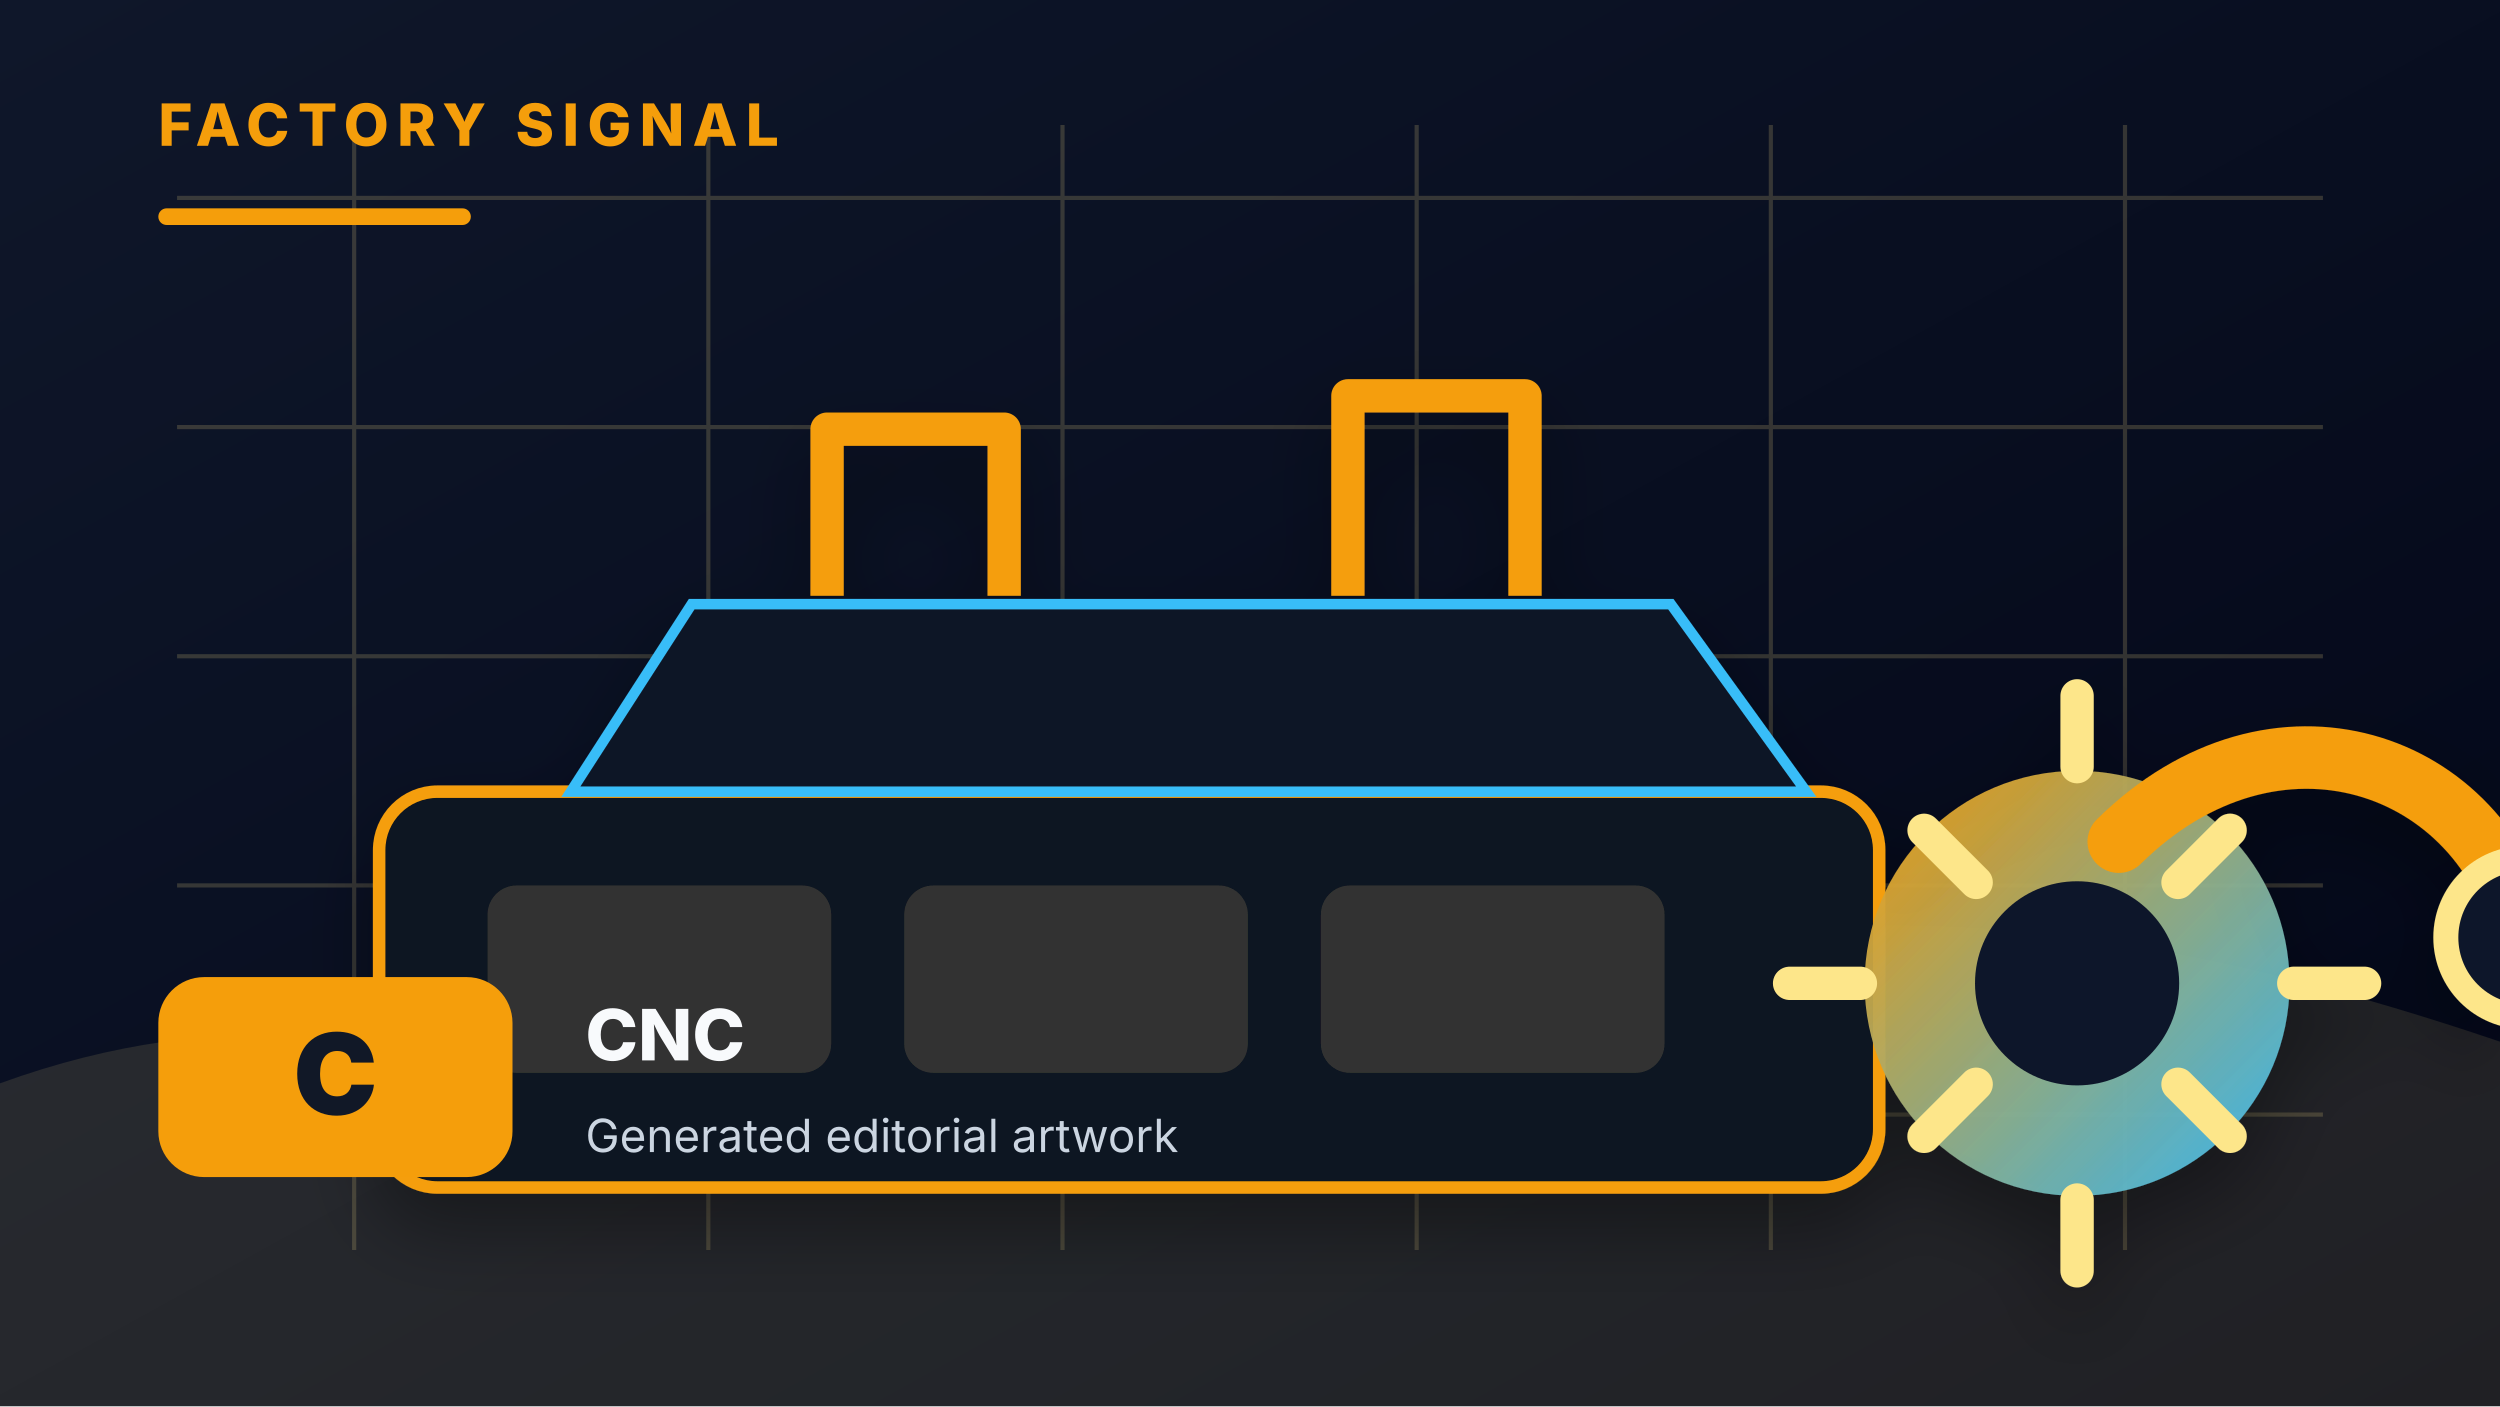
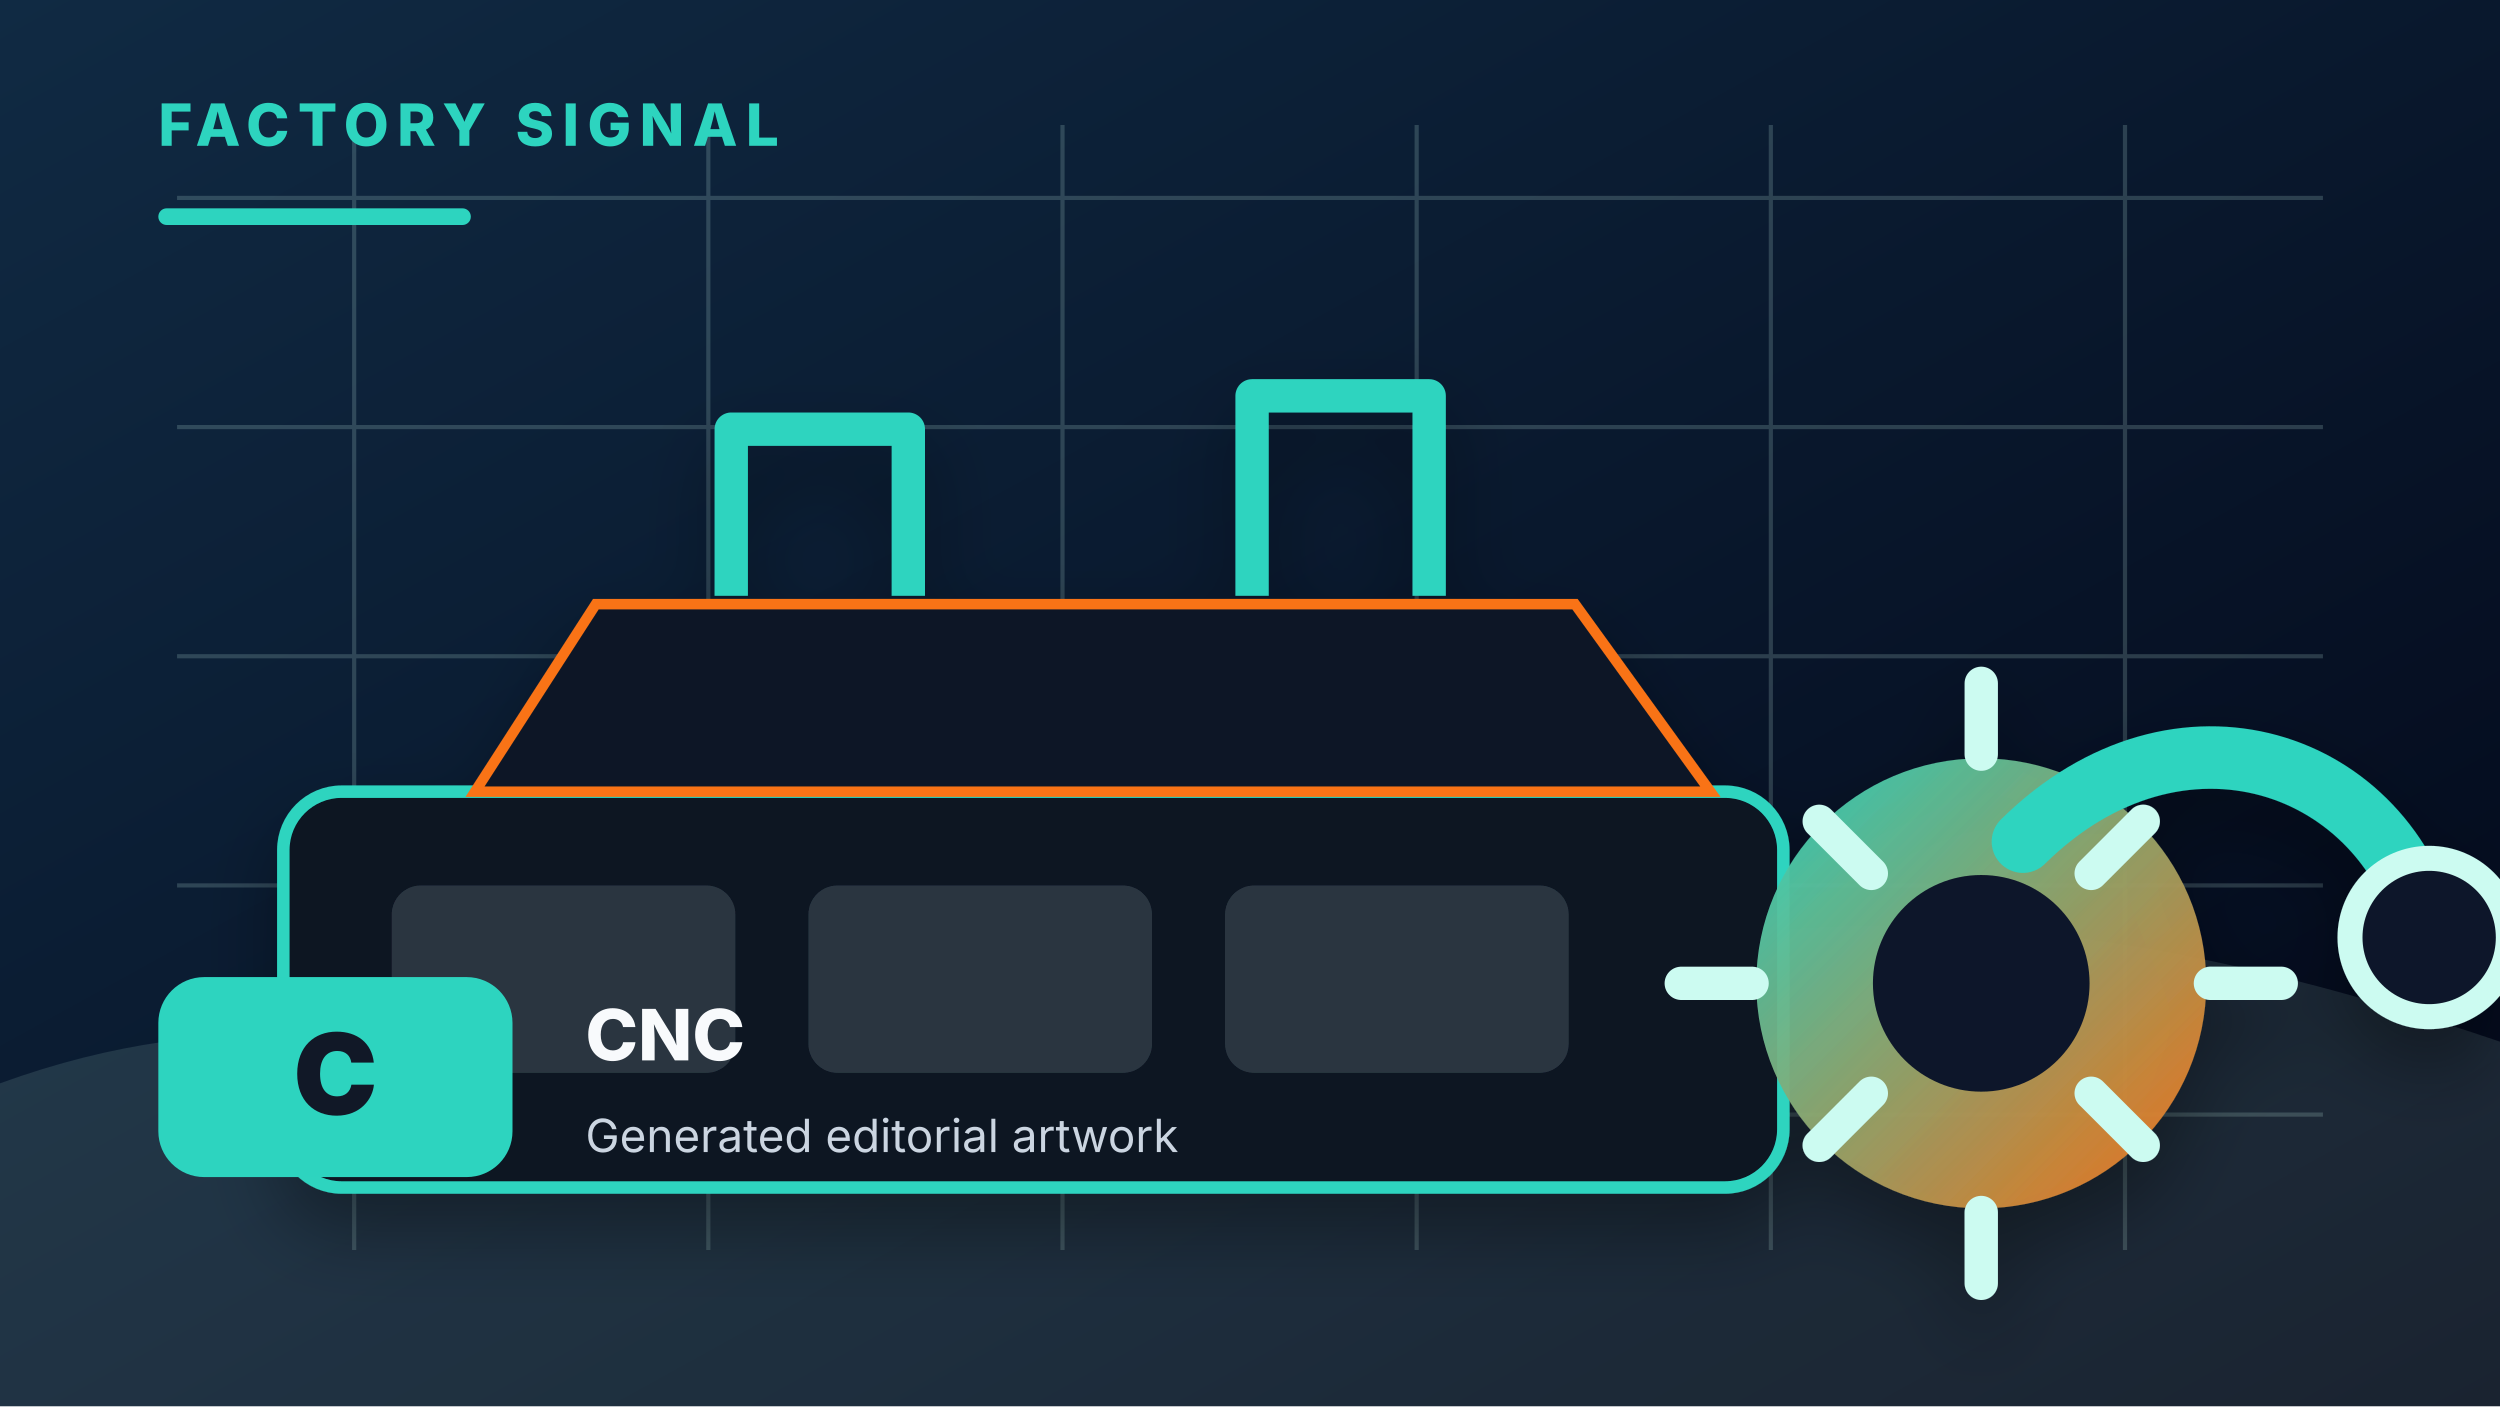
<svg xmlns="http://www.w3.org/2000/svg" width="1600" height="900" viewBox="0 0 1600 900" role="img" aria-labelledby="title desc">
  <g transform="scale(1.333333)">
    <defs>
      <linearGradient id="bg" x1="0" y1="0" x2="1" y2="1">
-         <stop offset="0" stop-color="#0f172a" />
+         <stop offset="0" stop-color="#102a43" />
        <stop offset="1" stop-color="#020617" />
      </linearGradient>
      <linearGradient id="accent" x1="0" y1="0" x2="1" y2="1">
-         <stop offset="0" stop-color="#f59e0b" />
-         <stop offset="1" stop-color="#38bdf8" />
+         <stop offset="0" stop-color="#2dd4bf" />
+         <stop offset="1" stop-color="#f97316" />
      </linearGradient>
      <filter id="shadow" x="-20%" y="-20%" width="140%" height="140%">
        <feDropShadow dx="0" dy="18" stdDeviation="18" flood-color="#000000" flood-opacity="0.35" />
      </filter>
    </defs>
    <rect width="1200" height="675" fill="url(#bg)" />
-     <path d="M0 520 C220 440 340 595 560 520 S920 405 1200 500 V675 H0Z" fill="#fde68a" opacity="0.12" />
-     <g opacity="0.18" stroke="#fde68a" stroke-width="2">
+     <path d="M0 520 C220 440 340 595 560 520 S920 405 1200 500 V675 H0Z" fill="#ccfbf1" opacity="0.12" />
+     <g opacity="0.18" stroke="#ccfbf1" stroke-width="2">
      <path d="M85 95H1115M85 205H1115M85 315H1115M85 425H1115M85 535H1115" />
      <path d="M170 60V600M340 60V600M510 60V600M680 60V600M850 60V600M1020 60V600" />
    </g>
-     <g transform="translate(182 120)" filter="url(#shadow)">
-       <rect x="0" y="260" width="720" height="190" rx="28" fill="#0b1220" stroke="#f59e0b" stroke-width="6" />
-       <rect x="52" y="305" width="165" height="90" rx="14" fill="#fde68a" opacity="0.16" />
-       <rect x="252" y="305" width="165" height="90" rx="14" fill="#fde68a" opacity="0.16" />
-       <rect x="452" y="305" width="165" height="90" rx="14" fill="#fde68a" opacity="0.16" />
-       <path d="M92 260 L150 170 H620 L685 260Z" fill="#111827" stroke="#38bdf8" stroke-width="5" />
-       <path d="M215 166 V86 H300 V166M465 166 V70 H550 V166" fill="none" stroke="#f59e0b" stroke-width="16" stroke-linejoin="round" />
-       <circle cx="815" cy="352" r="102" fill="url(#accent)" opacity="0.95" />
-       <circle cx="815" cy="352" r="49" fill="#0f172a" />
-       <g stroke="#fde68a" stroke-width="16" stroke-linecap="round">
-         <path d="M815 214v34M815 490v-34M677 352h34M953 352h-34" />
-         <path d="M741.56 278.56l25 25M888.44 278.56l-25 25M741.56 425.44l25-25M888.44 425.44l-25-25" />
+     <g transform="translate(136 120)" filter="url(#shadow)">
+       <rect x="0" y="260" width="720" height="190" rx="28" fill="#0b1220" stroke="#2dd4bf" stroke-width="6" />
+       <rect x="52" y="305" width="165" height="90" rx="14" fill="#ccfbf1" opacity="0.16" />
+       <rect x="252" y="305" width="165" height="90" rx="14" fill="#ccfbf1" opacity="0.16" />
+       <rect x="452" y="305" width="165" height="90" rx="14" fill="#ccfbf1" opacity="0.16" />
+       <path d="M92 260 L150 170 H620 L685 260Z" fill="#111827" stroke="#f97316" stroke-width="5" />
+       <path d="M215 166 V86 H300 V166M465 166 V70 H550 V166" fill="none" stroke="#2dd4bf" stroke-width="16" stroke-linejoin="round" />
+       <circle cx="815" cy="352" r="108" fill="url(#accent)" opacity="0.95" />
+       <circle cx="815" cy="352" r="52" fill="#0f172a" />
+       <g stroke="#ccfbf1" stroke-width="16" stroke-linecap="round">
+         <path d="M815 208v34M815 496v-34M671 352h34M959 352h-34" />
+         <path d="M737.24 274.24l25 25M892.76 274.24l-25 25M737.24 429.76l25-25M892.76 429.76l-25-25" />
      </g>
-       <path d="M835 284 C910 210 1010 245 1030 330" fill="none" stroke="#f59e0b" stroke-width="30" stroke-linecap="round" />
-       <path d="M1030 330 l272 58" stroke="#38bdf8" stroke-width="34" stroke-linecap="round" />
-       <circle cx="1030" cy="330" r="38" fill="#0f172a" stroke="#fde68a" stroke-width="12" />
-       <path d="M1302 388 l54 -35M1302 388 l46 45" stroke="#f59e0b" stroke-width="18" stroke-linecap="round" />
+       <path d="M835 284 C910 210 1010 245 1030 330" fill="none" stroke="#2dd4bf" stroke-width="30" stroke-linecap="round" />
+       <path d="M1030 330 l189 58" stroke="#f97316" stroke-width="34" stroke-linecap="round" />
+       <circle cx="1030" cy="330" r="38" fill="#0f172a" stroke="#ccfbf1" stroke-width="12" />
+       <path d="M1219 388 l54 -35M1219 388 l46 45" stroke="#2dd4bf" stroke-width="18" stroke-linecap="round" />
    </g>
    <g transform="translate(76 70)">
-       <text x="0" y="0" fill="#f59e0b" font-family="Inter, Arial, sans-serif" font-size="28" font-weight="800" letter-spacing="4">FACTORY SIGNAL</text>
-       <rect x="0" y="30" width="150" height="8" rx="4" fill="#f59e0b" />
+       <text x="0" y="0" fill="#2dd4bf" font-family="Inter, Arial, sans-serif" font-size="28" font-weight="800" letter-spacing="4">FACTORY SIGNAL</text>
+       <rect x="0" y="30" width="150" height="8" rx="4" fill="#2dd4bf" />
    </g>
    <g transform="translate(76 535)">
-       <rect x="0" y="-66" width="170" height="96" rx="22" fill="#f59e0b" />
+       <rect x="0" y="-66" width="170" height="96" rx="22" fill="#2dd4bf" />
      <text x="85" y="0" text-anchor="middle" fill="#111827" font-family="Inter, Arial, sans-serif" font-size="54" font-weight="900">C</text>
      <text x="205" y="-26" fill="#f8fafc" font-family="Inter, Arial, sans-serif" font-size="34" font-weight="800">CNC</text>
      <text x="205" y="18" fill="#cbd5e1" font-family="Inter, Arial, sans-serif" font-size="22">Generated editorial artwork</text>
    </g>
  </g>
</svg>
